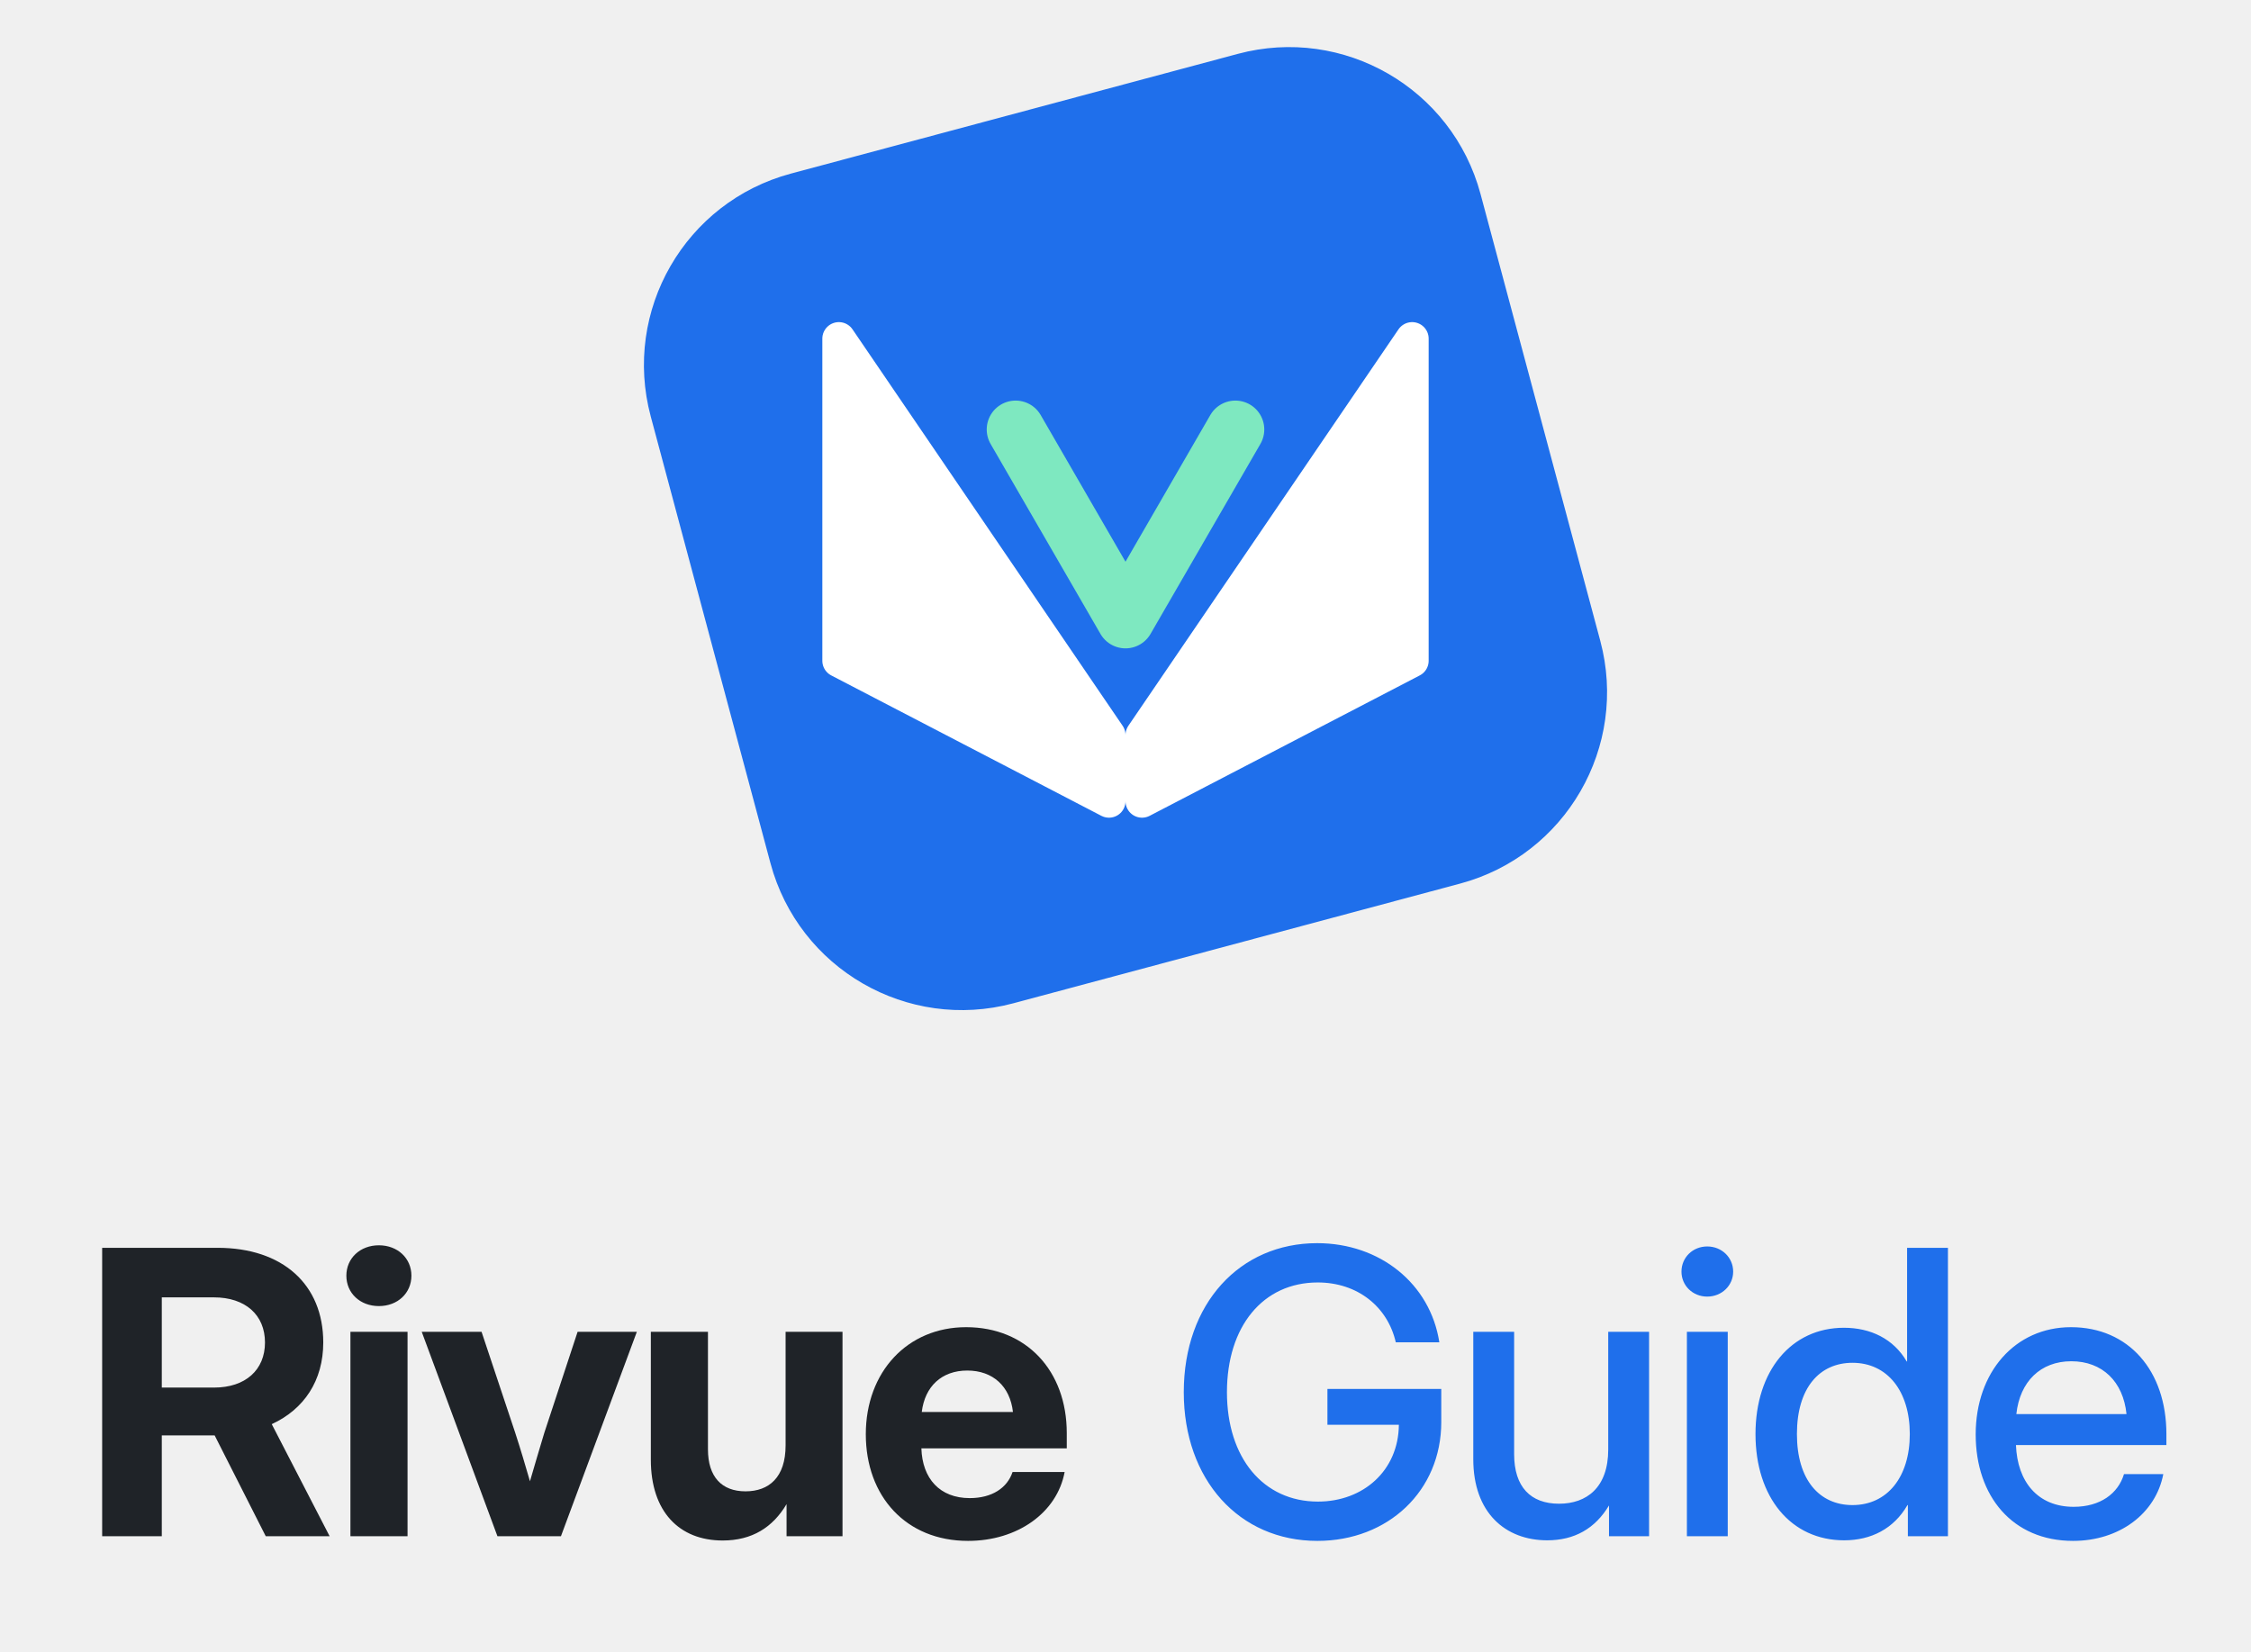
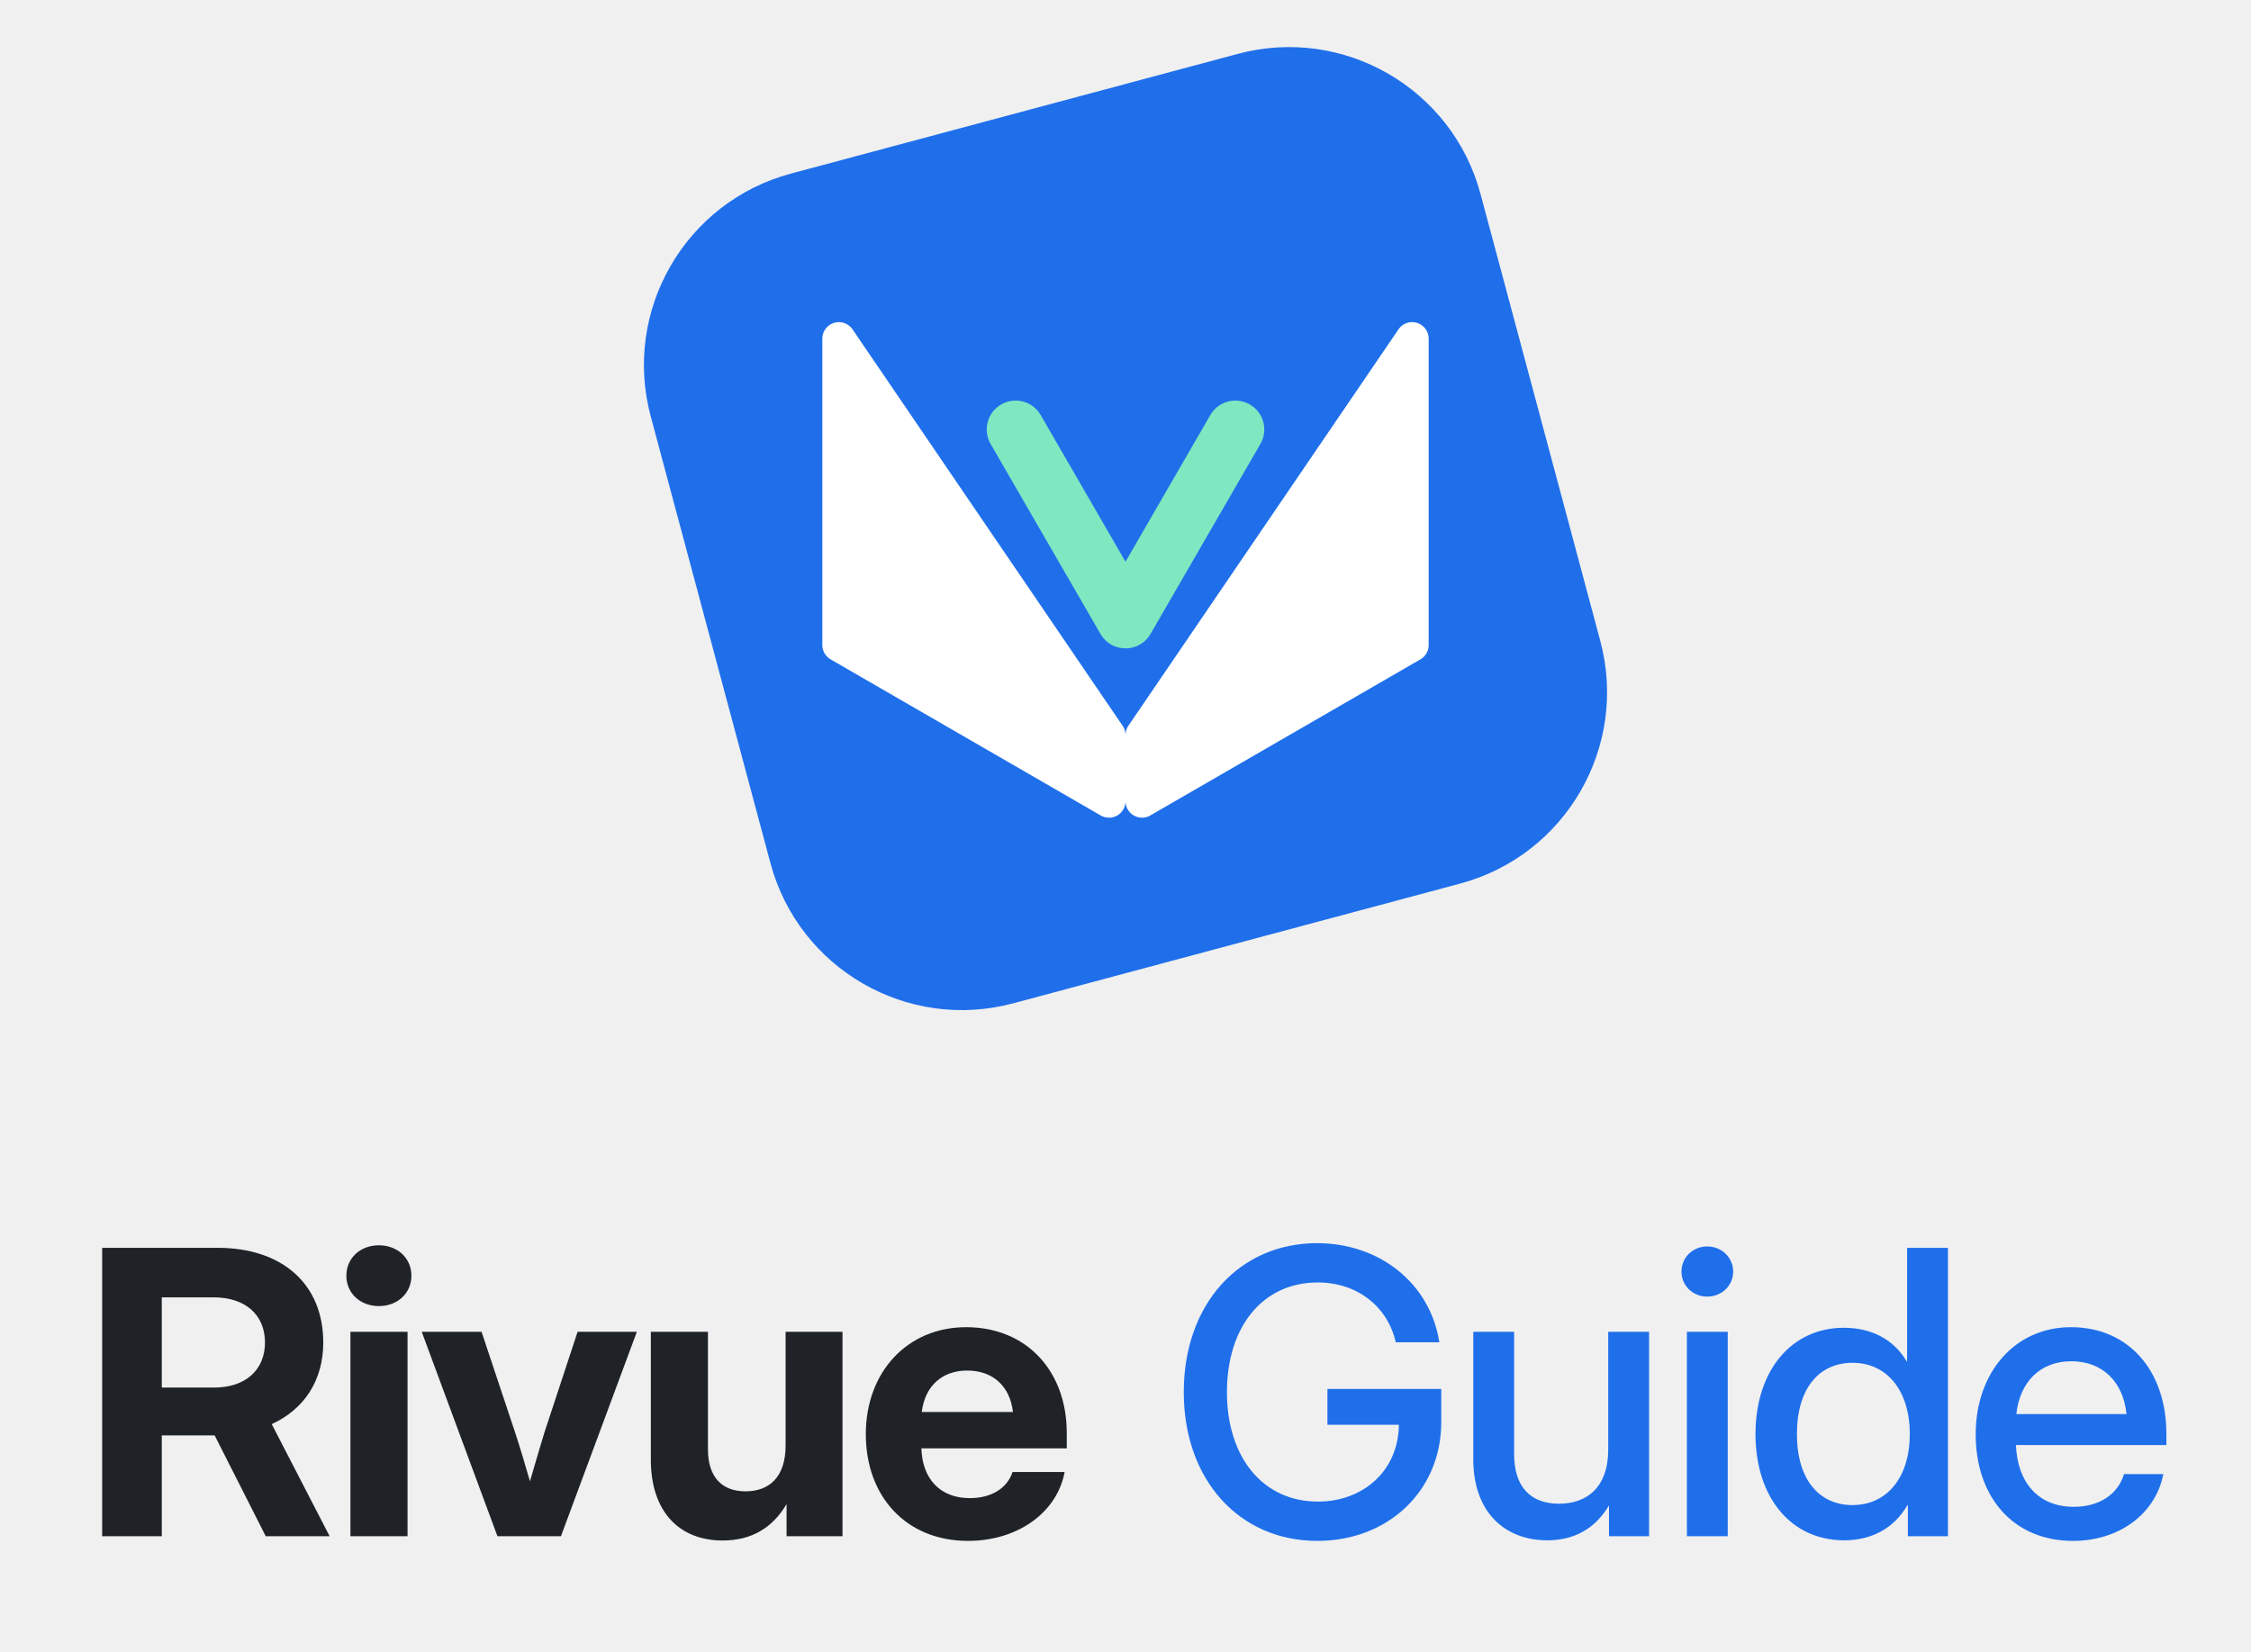
<svg xmlns="http://www.w3.org/2000/svg" viewBox="0 0 545 400">
  <g transform="translate(144.5 0)">
    <rect x="24" y="24" width="208" height="208" rx="48" fill="#1f6feb" transform="rotate(-15 128 128)" />
    <g fill="#ffffff" stroke="#ffffff" stroke-width="8" stroke-linejoin="round">
-       <path d="M58.6 82 L124 178 L124 194 L58.6 160 Z" />
-       <path d="M197.4 82 L132 178 L132 194 L197.4 160 Z" />
+       <path d="M58.6 82 L124 178 L124 194 L58.6 156.2 Z" />
+       <path d="M197.4 82 L132 178 L132 194 L197.4 156.2 Z" />
    </g>
    <path d="M101.4 104 L128 150 L154.6 104" fill="none" stroke="#7ee8c0" stroke-width="14" stroke-linecap="round" stroke-linejoin="round" />
  </g>
  <path d="M24.734 372.0H39.172V347.578H51.828C51.875 347.578 51.922 347.578 51.969 347.578L64.344 372.0H79.812L65.797 344.859C73.625 341.25 78.266 334.312 78.266 325.078C78.266 311.016 68.422 302.156 52.672 302.156H24.734ZM39.172 336.0V314.156H51.781C59.422 314.156 64.156 318.422 64.156 325.078C64.156 331.734 59.422 336.0 51.828 336.0Z M84.844 372.0H98.672V322.5H84.844ZM91.734 316.266C96.281 316.266 99.609 313.125 99.609 308.906C99.609 304.688 96.281 301.547 91.734 301.547C87.188 301.547 83.859 304.688 83.859 308.906C83.859 313.125 87.188 316.266 91.734 316.266Z M120.438 372.0H135.812L154.188 322.5H139.844L131.781 346.969C130.609 350.859 129.438 354.797 128.312 358.688C127.188 354.797 126.016 350.859 124.75 346.969L116.594 322.5H102.109Z M174.969 373.031C182.094 373.031 187.109 369.844 190.438 364.219V372.0H203.984V322.5H190.203V350.016C190.203 357.703 186.219 361.125 180.5 361.125C174.734 361.125 171.406 357.609 171.406 350.953V322.5H157.578V353.484C157.578 366.0 164.422 373.031 174.969 373.031Z M234.375 373.125C246.375 373.125 255.938 366.281 257.766 356.438H245.156C243.891 360.281 240.188 362.766 234.797 362.766C227.531 362.766 223.312 358.031 223.078 350.719H258.281V347.016C258.281 331.922 248.484 321.375 233.906 321.375C219.703 321.375 209.625 332.203 209.625 347.297C209.625 362.344 219.375 373.125 234.375 373.125ZM223.172 341.906C223.922 335.719 228.0 331.875 234.188 331.875C240.422 331.875 244.547 335.719 245.25 341.906Z" fill="#1f2328" />
  <path d="M318.953 373.125C336.109 373.125 348.953 360.984 348.953 344.344V336.328H321.391V345.0H338.688C338.594 356.109 330.062 363.609 319.094 363.609C305.828 363.609 297.062 352.969 297.062 337.125C297.062 321.188 305.781 310.547 319.047 310.547C328.656 310.547 335.969 316.406 337.938 325.031H348.484C346.281 310.828 334.094 301.031 318.906 301.031C300.203 301.031 286.609 315.609 286.609 337.125C286.609 358.312 300.016 373.125 318.953 373.125Z M374.609 372.984C381.172 372.984 386.188 370.172 389.562 364.547V372.0H399.266V322.5H389.375V351.0C389.375 360.188 384.172 364.125 377.469 364.125C370.578 364.125 366.594 360.047 366.594 352.125V322.5H356.703V353.344C356.703 366.281 364.438 372.984 374.609 372.984Z M408.422 372.0H418.312V322.5H408.422ZM413.344 313.969C416.859 313.969 419.625 311.297 419.625 307.922C419.625 304.5 416.859 301.828 413.344 301.828C409.828 301.828 407.109 304.5 407.109 307.922C407.109 311.297 409.828 313.969 413.344 313.969Z M446.5 372.984C452.969 372.984 458.5 370.219 461.828 364.453H461.922V372.0H471.625V302.156H461.734V329.672H461.641C458.453 324.188 452.875 321.516 446.453 321.516C433.656 321.516 425.031 331.969 425.031 347.25C425.031 362.578 433.609 372.984 446.5 372.984ZM448.516 364.453C440.547 364.453 435.062 358.406 435.062 347.25C435.062 336.047 440.547 330.0 448.516 330.0C456.953 330.0 462.391 336.844 462.391 347.25C462.391 357.656 456.953 364.453 448.516 364.453Z M501.922 373.125C513.125 373.125 521.938 366.516 523.766 356.953H514.25C512.844 361.641 508.531 364.875 502.062 364.875C493.391 364.875 488.422 358.828 488.094 349.922H524.516V347.25C524.516 331.969 515.422 321.375 501.406 321.375C487.906 321.375 478.344 332.25 478.344 347.344C478.344 362.297 487.25 373.125 501.922 373.125ZM488.188 342.422C489.031 334.547 494.047 329.625 501.5 329.625C509.0 329.625 514.062 334.547 514.859 342.422Z" fill="#1f6feb" />
</svg>
